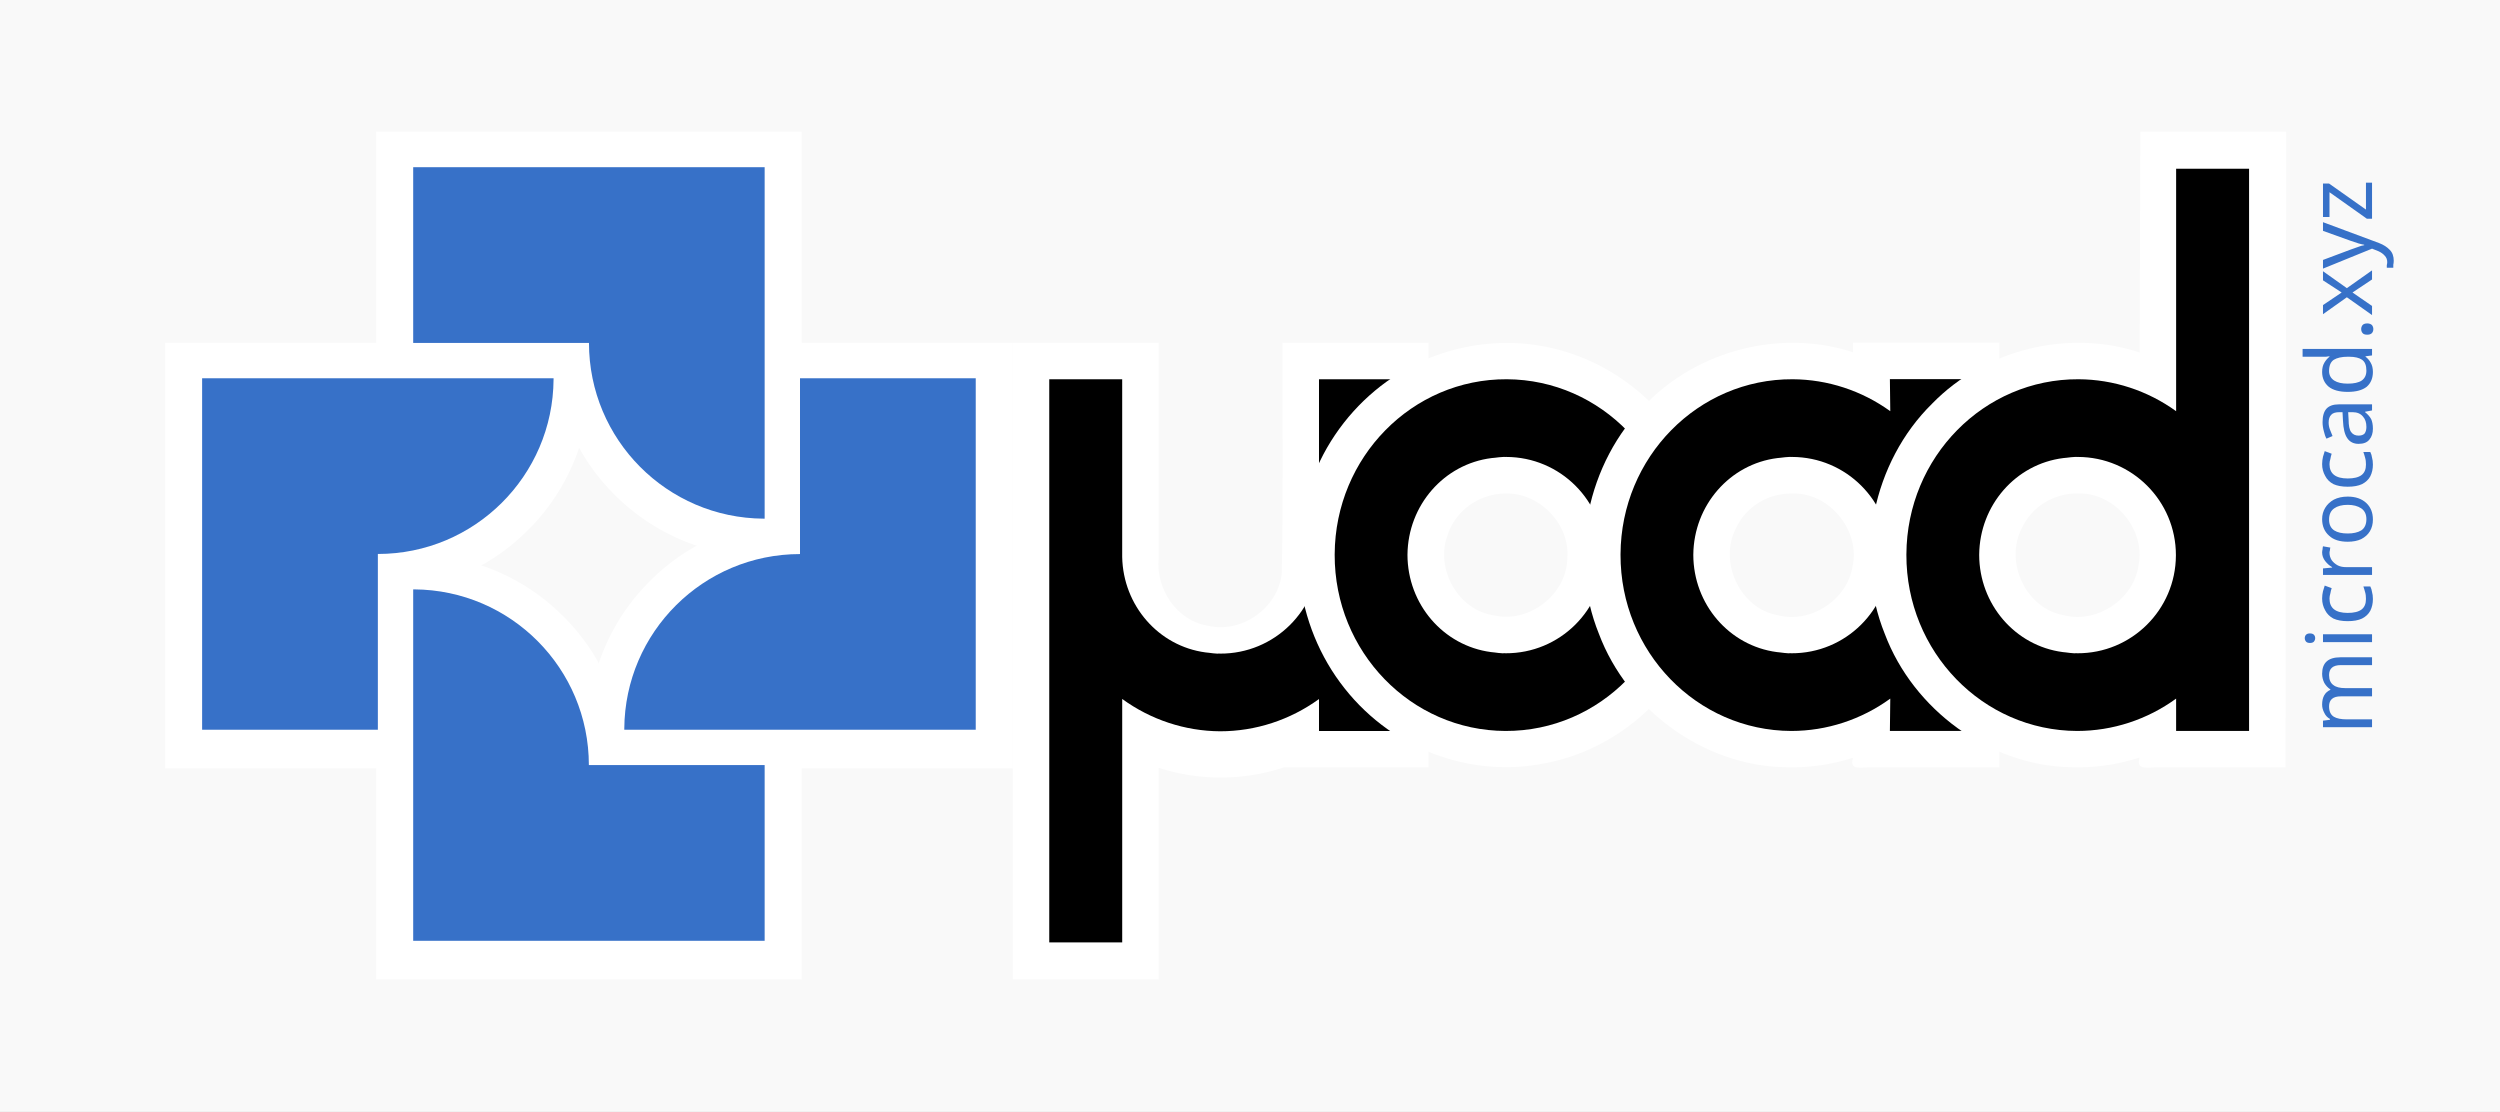
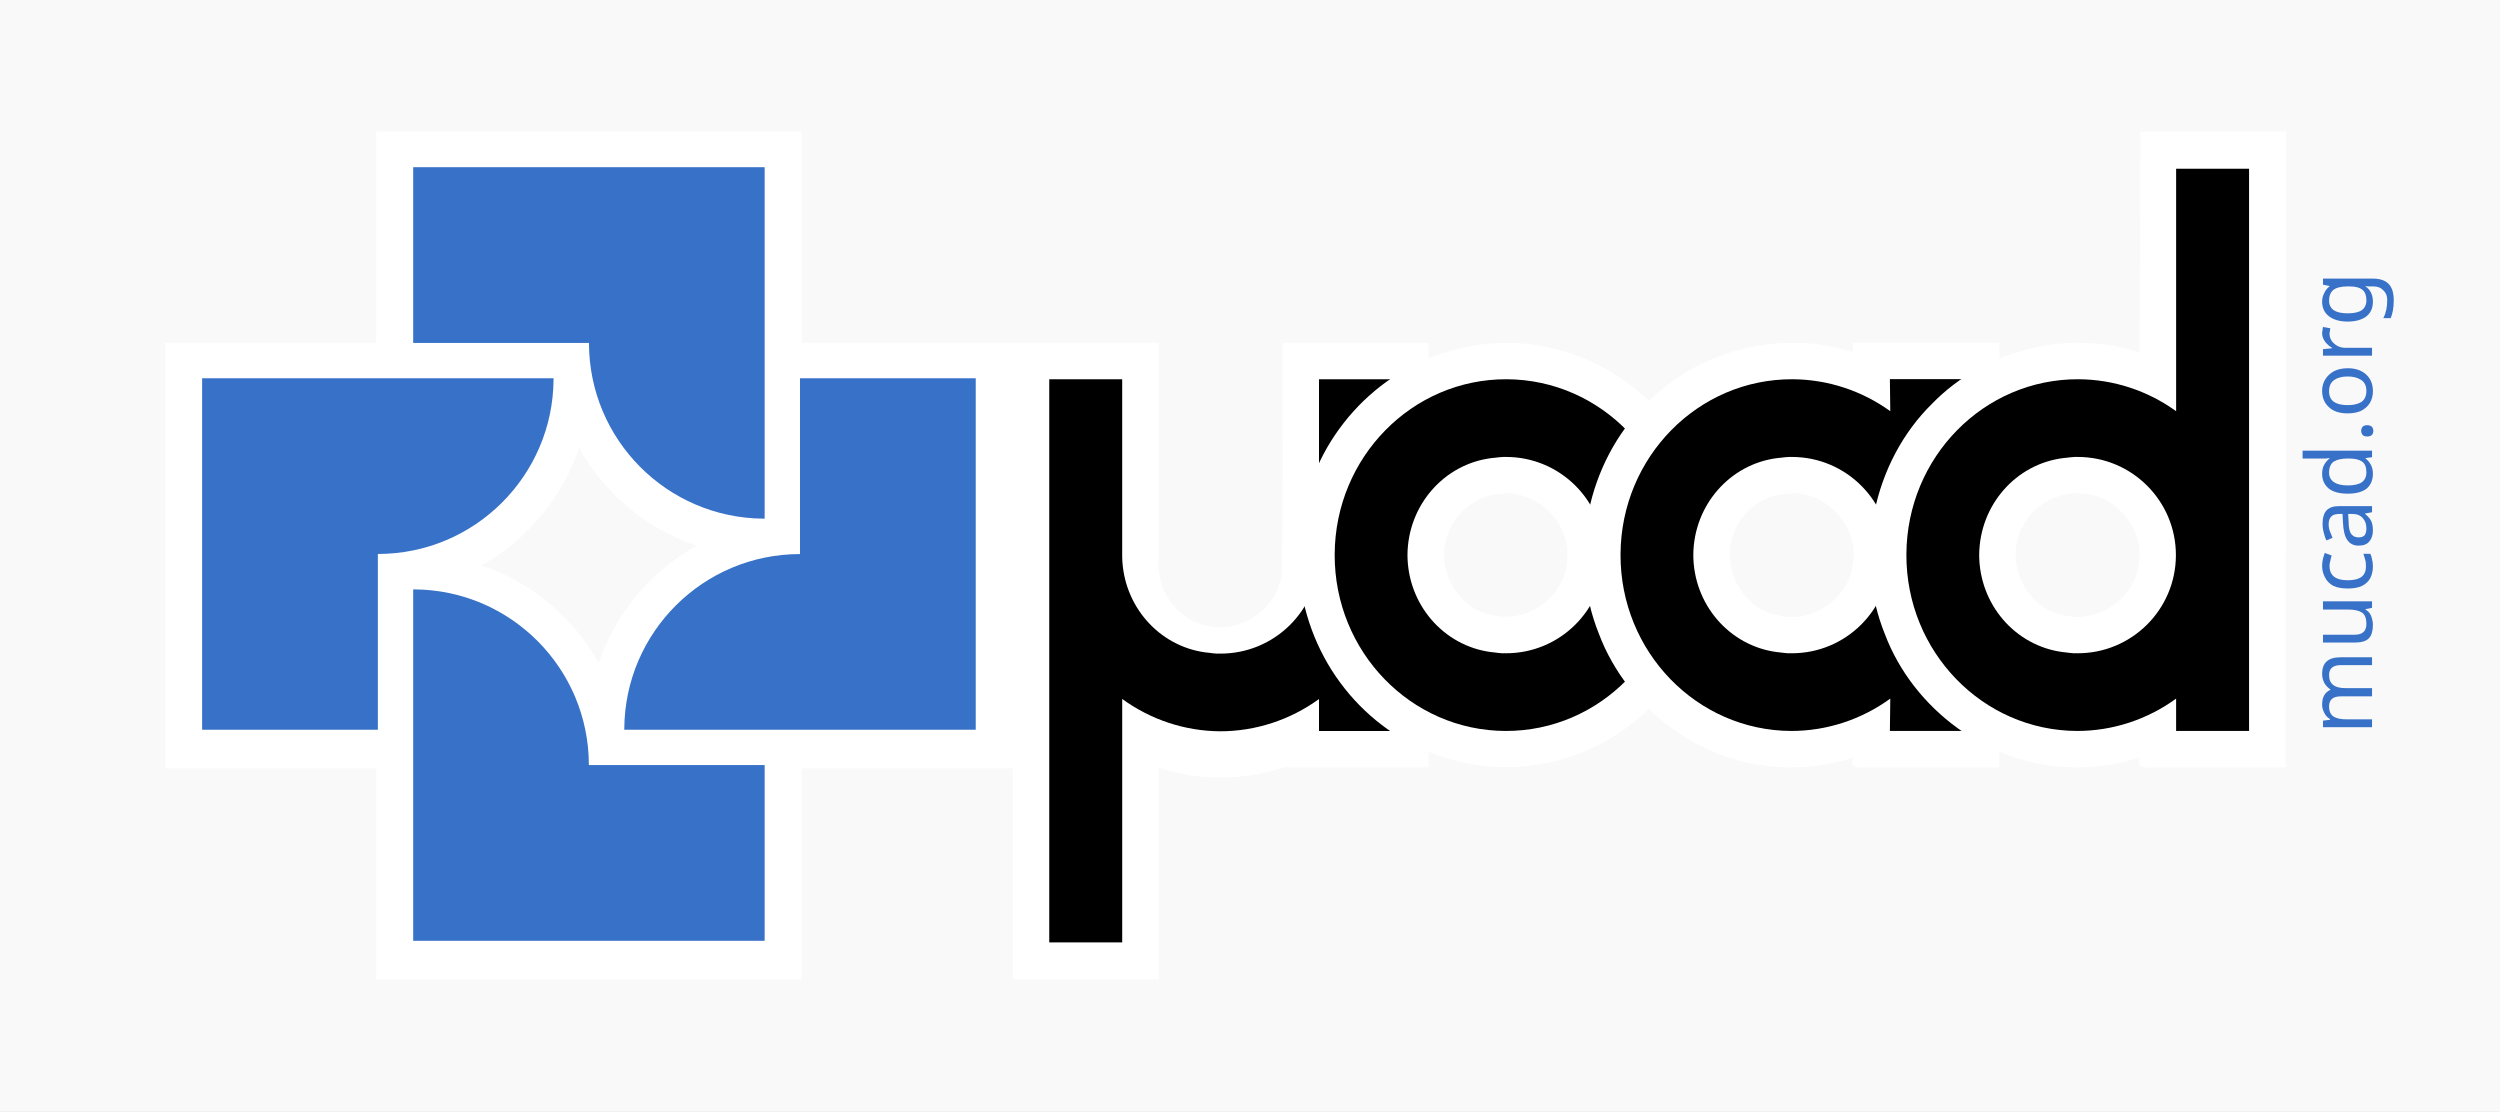
<svg xmlns="http://www.w3.org/2000/svg" width="90mm" height="40mm" viewBox="0 0 90 40" version="1.1" id="svg1" xml:space="preserve">
  <defs id="defs1" />
  <g id="layer1">
    <rect style="fill:#f9f9f9;stroke-width:3.915;stroke-opacity:0.429;paint-order:markers fill stroke" id="rect1" width="90" height="40" x="0" y="0" />
    <g id="g2" transform="translate(1.143398,0.646943)">
      <g id="g243" transform="matrix(0.5613149,0,0,0.5613149,-114.5408,-139.3118)">
        <path id="path227" style="fill:#ffffff;fill-opacity:1;stroke-width:0.632;paint-order:markers fill stroke" d="m 226.148,284.934 c 0,8.305 0,16.611 0,24.916 9.097,0 18.194,0 27.291,0 0,-5.34 0,-10.681 0,-16.021 -3.833,0 -7.667,0 -11.5,0 -0.497,-2.849 -1.927,-5.529 -4.041,-7.506 -1.643,-1.585 -3.715,-2.725 -5.922,-3.3 -1.895,-0.536 -3.879,-0.466 -5.828,-0.464 0,0.792 0,1.583 0,2.375 z" />
        <path id="path228" style="fill:#ffffff;fill-opacity:1;stroke-width:0.632;paint-order:markers fill stroke" d="m 250.956,271.395 c 0,3.042 0,6.085 0,9.127 -2.849,0.497 -5.529,1.927 -7.506,4.041 -1.585,1.643 -2.725,3.715 -3.3,5.922 -0.536,1.894 -0.466,3.877 -0.464,5.826 9.097,0 18.194,0 27.291,0 0,-9.097 0,-18.194 0,-27.291 -5.34,0 -10.681,0 -16.021,0 0,0.792 0,1.583 0,2.375 z" />
        <path id="path229" style="fill:#ffffff;fill-opacity:1;stroke-width:0.632;paint-order:markers fill stroke" d="m 212.61,271.395 c 0,8.305 0,16.611 0,24.916 5.34,0 10.681,0 16.021,0 0,-3.833 0,-7.667 0,-11.5 2.584,-0.454 5.038,-1.667 6.938,-3.477 1.876,-1.732 3.229,-4.021 3.867,-6.489 0.533,-1.894 0.469,-3.876 0.464,-5.824 -9.097,0 -18.194,0 -27.291,0 0,0.792 0,1.583 0,2.375 z" />
        <path id="path230" style="fill:#ffffff;fill-opacity:1;stroke-width:0.632;paint-order:markers fill stroke" d="m 226.148,257.858 c 0,4.549 0,9.098 0,13.646 3.834,0 7.668,0 11.502,0 0.445,2.554 1.643,4.971 3.407,6.867 1.747,1.908 4.057,3.294 6.56,3.938 1.893,0.533 3.874,0.469 5.822,0.464 0,-9.097 0,-18.194 0,-27.291 -9.097,0 -18.194,0 -27.291,0 0,0.792 0,1.583 0,2.375 z" />
        <path id="path231" style="fill:#ffffff;fill-opacity:1;stroke-width:0.981;paint-order:markers fill stroke" d="m 266.978,271.358 v 38.492 h 9.355 v -13.571 c 2.59,0.845 5.443,0.835 8.028,-0.025 3.091,10e-6 6.181,0 9.272,0 v -27.234 h -9.355 c -0.023,4.938 0.052,9.886 -0.051,14.799 -0.237,2.217 -2.593,3.875 -4.758,3.342 -1.997,-0.324 -3.336,-2.385 -3.136,-4.343 V 269.022 c -3.118,6.8e-4 -6.237,-0.003 -9.355,-0.002 v 2.338 z" />
        <path style="fill:#3771c8;fill-opacity:1;stroke-width:0.632;paint-order:markers fill stroke" d="m 228.521,284.836 v 11.269 11.269 0.002 h 22.541 v -11.271 h -11.274 a 11.271,11.271 0 0 0 -11.202,-11.269 z" id="path232" />
        <path style="fill:#3771c8;fill-opacity:1;stroke-width:0.632;paint-order:markers fill stroke" d="m 253.329,271.297 v 11.274 a 11.271,11.271 0 0 0 -11.269,11.202 v 0.065 h 11.269 11.269 0.002 v -22.541 z" id="path233" />
        <path style="fill:#3771c8;fill-opacity:1;stroke-width:0.632;paint-order:markers fill stroke" d="m 214.984,271.297 v 22.541 h 11.271 V 282.565 a 11.271,11.271 0 0 0 11.269,-11.202 v -0.065 h -11.269 -11.27 z" id="path234" />
        <path style="fill:#3771c8;fill-opacity:1;stroke-width:0.632;paint-order:markers fill stroke" d="m 228.521,257.76 v 11.27 h 11.274 a 11.271,11.271 0 0 0 11.202,11.27 h 0.065 v -11.27 -11.269 -0.001 z" id="path235" />
        <path id="path236" style="fill:#000000;fill-opacity:1;stroke-width:0.981;paint-order:markers fill stroke" d="m 269.315,271.359 v 36.116 h 4.679 v -15.611 c 1.836,1.334 4.027,2.058 6.277,2.073 2.272,8e-5 4.489,-0.723 6.344,-2.069 v 2.049 h 4.679 v -22.557 h -4.679 v 11.331 h -0.016 v 0.005 c 0,3.473 -2.849,6.274 -6.323,6.259 -0.028,-0.002 -0.056,-0.004 -0.084,-0.006 -0.03,0.003 -0.061,0.006 -0.091,0.009 -0.185,-0.011 -0.369,-0.03 -0.552,-0.057 -0.07,-0.006 -0.139,-0.013 -0.208,-0.022 -3.012,-0.4 -5.285,-3.001 -5.348,-6.117 V 271.359 Z" />
        <path id="path237" style="fill:#ffffff;stroke-width:1.832;paint-order:markers fill stroke" d="m 298.503,269.028 c -2.372,0.041 -4.727,0.7 -6.748,1.95 -2.18,1.336 -3.956,3.314 -5.07,5.617 -1.133,2.325 -1.59,4.975 -1.305,7.548 0.274,2.559 1.283,5.039 2.888,7.055 1.566,1.982 3.705,3.518 6.102,4.328 2.154,0.744 4.52,0.922 6.753,0.457 2.802,-0.52 5.388,-2.027 7.288,-4.142 1.69,-1.884 2.851,-4.244 3.285,-6.742 0.977,-4.955 -1.083,-10.365 -5.139,-13.388 -2.291,-1.751 -5.17,-2.724 -8.055,-2.683 z m 0.054,9.657 c 2.199,-0.062 4.171,1.959 3.984,4.162 -0.042,2.321 -2.461,4.185 -4.713,3.654 -2.305,-0.328 -3.778,-3.005 -2.963,-5.152 0.502,-1.586 2.044,-2.646 3.692,-2.663 z" />
        <path id="path238" style="fill:#000000;stroke-width:1.832;paint-order:markers fill stroke" d="m 298.661,271.359 a 10.989,11.279 0 0 0 -11.04,11.217 l -5.1e-4,0.036 a 10.989,11.279 0 0 0 10.956,11.304 10.989,11.279 0 0 0 11.023,-11.235 10.989,11.279 0 0 0 -10.939,-11.322 z m -0.207,4.98 a 6.137,6.298 0 0 1 0.135,0.005 6.295,6.295 0 0 1 0.03,-0.002 6.295,6.295 0 0 1 6.287,6.295 l -5.2e-4,0.037 a 6.295,6.295 0 0 1 -6.323,6.259 6.295,6.295 0 0 1 -0.084,-0.006 6.137,6.298 0 0 1 -0.091,0.009 6.137,6.298 0 0 1 -0.552,-0.057 6.295,6.295 0 0 1 -0.208,-0.022 6.137,6.298 0 0 1 -5.358,-6.233 l 5.1e-4,-0.02 a 6.137,6.298 0 0 1 5.396,-6.19 6.295,6.295 0 0 1 0.212,-0.02 6.137,6.298 0 0 1 0.557,-0.053 z" />
        <path id="path239" style="fill:#ffffff;stroke-width:1.832;paint-order:markers fill stroke" d="m 320.87,269.63 c -4.592,-1.507 -9.929,-0.151 -13.286,3.314 -3.802,3.755 -5.012,9.804 -3.014,14.75 1.83,4.857 6.685,8.431 11.9,8.547 1.487,0.06 2.983,-0.156 4.4,-0.606 -0.3,0.889 0.621,0.572 1.173,0.619 2.734,0 5.468,0 8.202,0 0,-9.081 0,-18.161 0,-27.242 -3.128,0 -6.256,0 -9.384,0 0.003,0.206 0.005,0.411 0.008,0.617 z m -3.918,9.057 c 2.387,-0.087 4.396,2.363 3.881,4.688 -0.356,2.155 -2.702,3.674 -4.813,3.113 -2.409,-0.434 -3.774,-3.402 -2.672,-5.553 0.627,-1.398 2.083,-2.277 3.605,-2.247 z" />
        <path id="path240" style="fill:#000000;stroke-width:1.832;paint-order:markers fill stroke" d="m 316.994,271.359 c -6.066,-0.029 -11.007,4.992 -11.04,11.217 l -5.2e-4,0.036 c -0.014,6.225 4.89,11.285 10.956,11.304 2.273,-0.002 4.49,-0.727 6.345,-2.075 l -0.025,2.075 h 4.679 v -22.566 h -4.679 l 0.025,2.058 c -1.834,-1.322 -4.019,-2.037 -6.26,-2.049 z m -0.207,4.98 c 0.045,9.8e-4 0.09,0.003 0.135,0.005 0.01,-6.9e-4 0.02,-9.8e-4 0.03,-0.002 3.473,0.005 6.286,2.822 6.286,6.295 l -5.2e-4,0.037 c -0.02,3.473 -2.849,6.274 -6.323,6.259 l -0.084,-0.006 c -0.03,0.003 -0.061,0.006 -0.091,0.009 -0.185,-0.011 -0.369,-0.03 -0.552,-0.057 -0.07,-0.006 -0.139,-0.013 -0.208,-0.022 -3.058,-0.402 -5.351,-3.069 -5.358,-6.233 l 5.2e-4,-0.02 c 0.03,-3.161 2.338,-5.809 5.396,-6.19 0.07,-0.008 0.141,-0.015 0.212,-0.021 0.185,-0.026 0.371,-0.044 0.557,-0.053 z" />
        <path id="path241" style="fill:#ffffff;stroke-width:1.832;paint-order:markers fill stroke" d="m 339.249,269.643 c -4.589,-1.521 -9.934,-0.187 -13.303,3.273 -3.824,3.752 -5.046,9.82 -3.043,14.778 1.83,4.857 6.685,8.431 11.9,8.547 1.503,0.06 3.015,-0.159 4.446,-0.621 -0.288,0.893 0.615,0.595 1.181,0.634 2.725,10e-6 5.449,0 8.174,0 l 0.042,-40.771 h -9.355 z m -3.966,9.043 c 2.376,-0.086 4.389,2.343 3.885,4.663 -0.341,2.167 -2.696,3.701 -4.816,3.138 -2.413,-0.435 -3.778,-3.41 -2.667,-5.563 0.628,-1.393 2.08,-2.268 3.598,-2.238 z" />
        <path id="path242" style="fill:#000000;stroke-width:1.832;paint-order:markers fill stroke" d="m 341.587,257.859 v 15.548 c -1.834,-1.322 -4.018,-2.037 -6.259,-2.048 -6.066,-0.029 -11.007,4.992 -11.04,11.217 l -5.2e-4,0.036 c -0.014,6.225 4.89,11.285 10.956,11.304 2.273,-0.002 4.489,-0.727 6.343,-2.075 v 2.075 h 4.679 v -11.228 l 5.1e-4,-0.007 c -1.5e-4,-0.008 -3.3e-4,-0.017 -5.1e-4,-0.025 v -24.797 z m -6.466,18.48 c 0.045,9.8e-4 0.09,0.003 0.135,0.005 0.01,-6.9e-4 0.02,-9.8e-4 0.03,-0.002 3.473,0.005 6.286,2.822 6.287,6.295 l -5.1e-4,0.037 c -0.02,3.473 -2.849,6.274 -6.323,6.259 -0.028,-0.002 -0.056,-0.004 -0.084,-0.006 -0.03,0.003 -0.061,0.006 -0.091,0.009 -0.185,-0.011 -0.369,-0.03 -0.552,-0.057 -0.07,-0.006 -0.139,-0.013 -0.208,-0.022 -3.058,-0.402 -5.351,-3.069 -5.358,-6.233 l 5.1e-4,-0.02 c 0.03,-3.161 2.338,-5.809 5.396,-6.19 0.07,-0.008 0.141,-0.015 0.212,-0.021 0.185,-0.026 0.371,-0.044 0.557,-0.053 z" />
      </g>
      <text xml:space="preserve" style="font-style:normal;font-variant:normal;font-weight:normal;font-stretch:normal;font-size:3.276px;font-family:'Droid Sans';-inkscape-font-specification:'Droid Sans, Normal';font-variant-ligatures:normal;font-variant-caps:normal;font-variant-numeric:normal;font-variant-east-asian:normal;text-align:start;writing-mode:lr-tb;direction:ltr;text-anchor:start;fill:#3771c8;fill-opacity:1;stroke-width:2.597;stroke-opacity:0.429;paint-order:markers fill stroke" x="-25.814" y="84.248" id="text1" transform="rotate(-90)">
-         <tspan id="tspan1" style="font-style:normal;font-variant:normal;font-weight:normal;font-stretch:normal;font-size:3.276px;font-family:'Droid Sans';-inkscape-font-specification:'Droid Sans, Normal';font-variant-ligatures:normal;font-variant-caps:normal;font-variant-numeric:normal;font-variant-east-asian:normal;fill:#3771c8;fill-opacity:1;stroke-width:2.597" x="-25.814" y="84.248">microcad.xyz</tspan>
+         <tspan id="tspan1" style="font-style:normal;font-variant:normal;font-weight:normal;font-stretch:normal;font-size:3.276px;font-family:'Droid Sans';-inkscape-font-specification:'Droid Sans, Normal';font-variant-ligatures:normal;font-variant-caps:normal;font-variant-numeric:normal;font-variant-east-asian:normal;fill:#3771c8;fill-opacity:1;stroke-width:2.597" x="-25.814" y="84.248">mucad.org</tspan>
      </text>
    </g>
  </g>
</svg>
